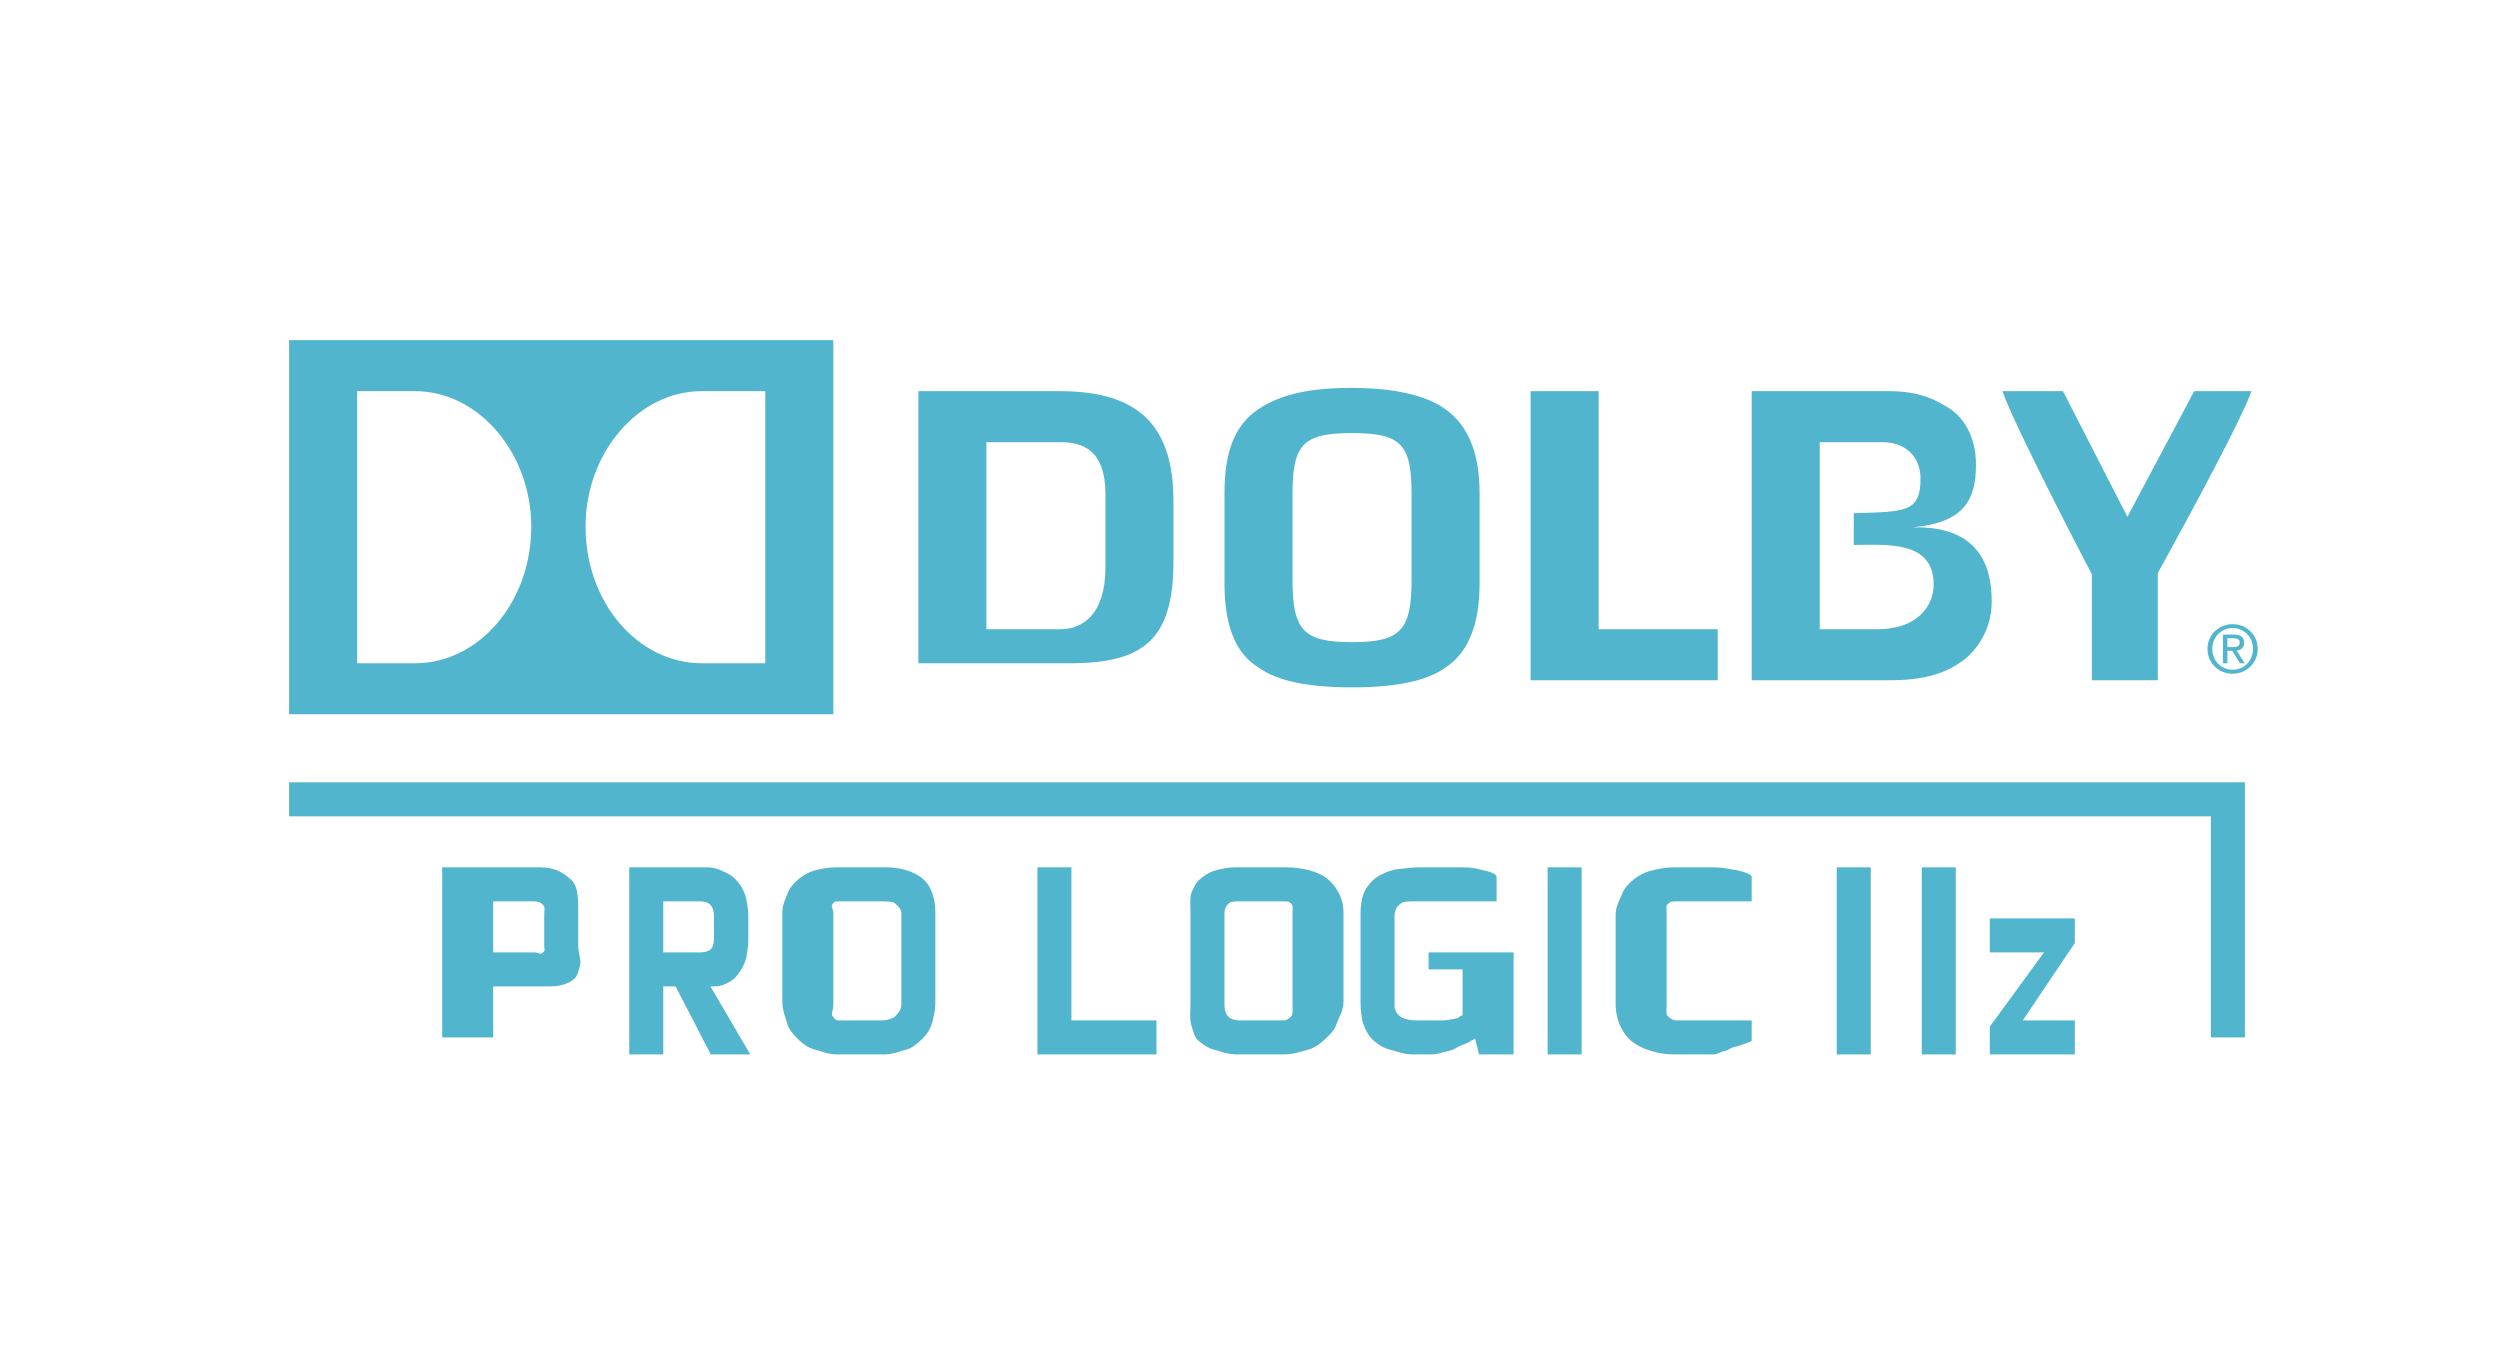
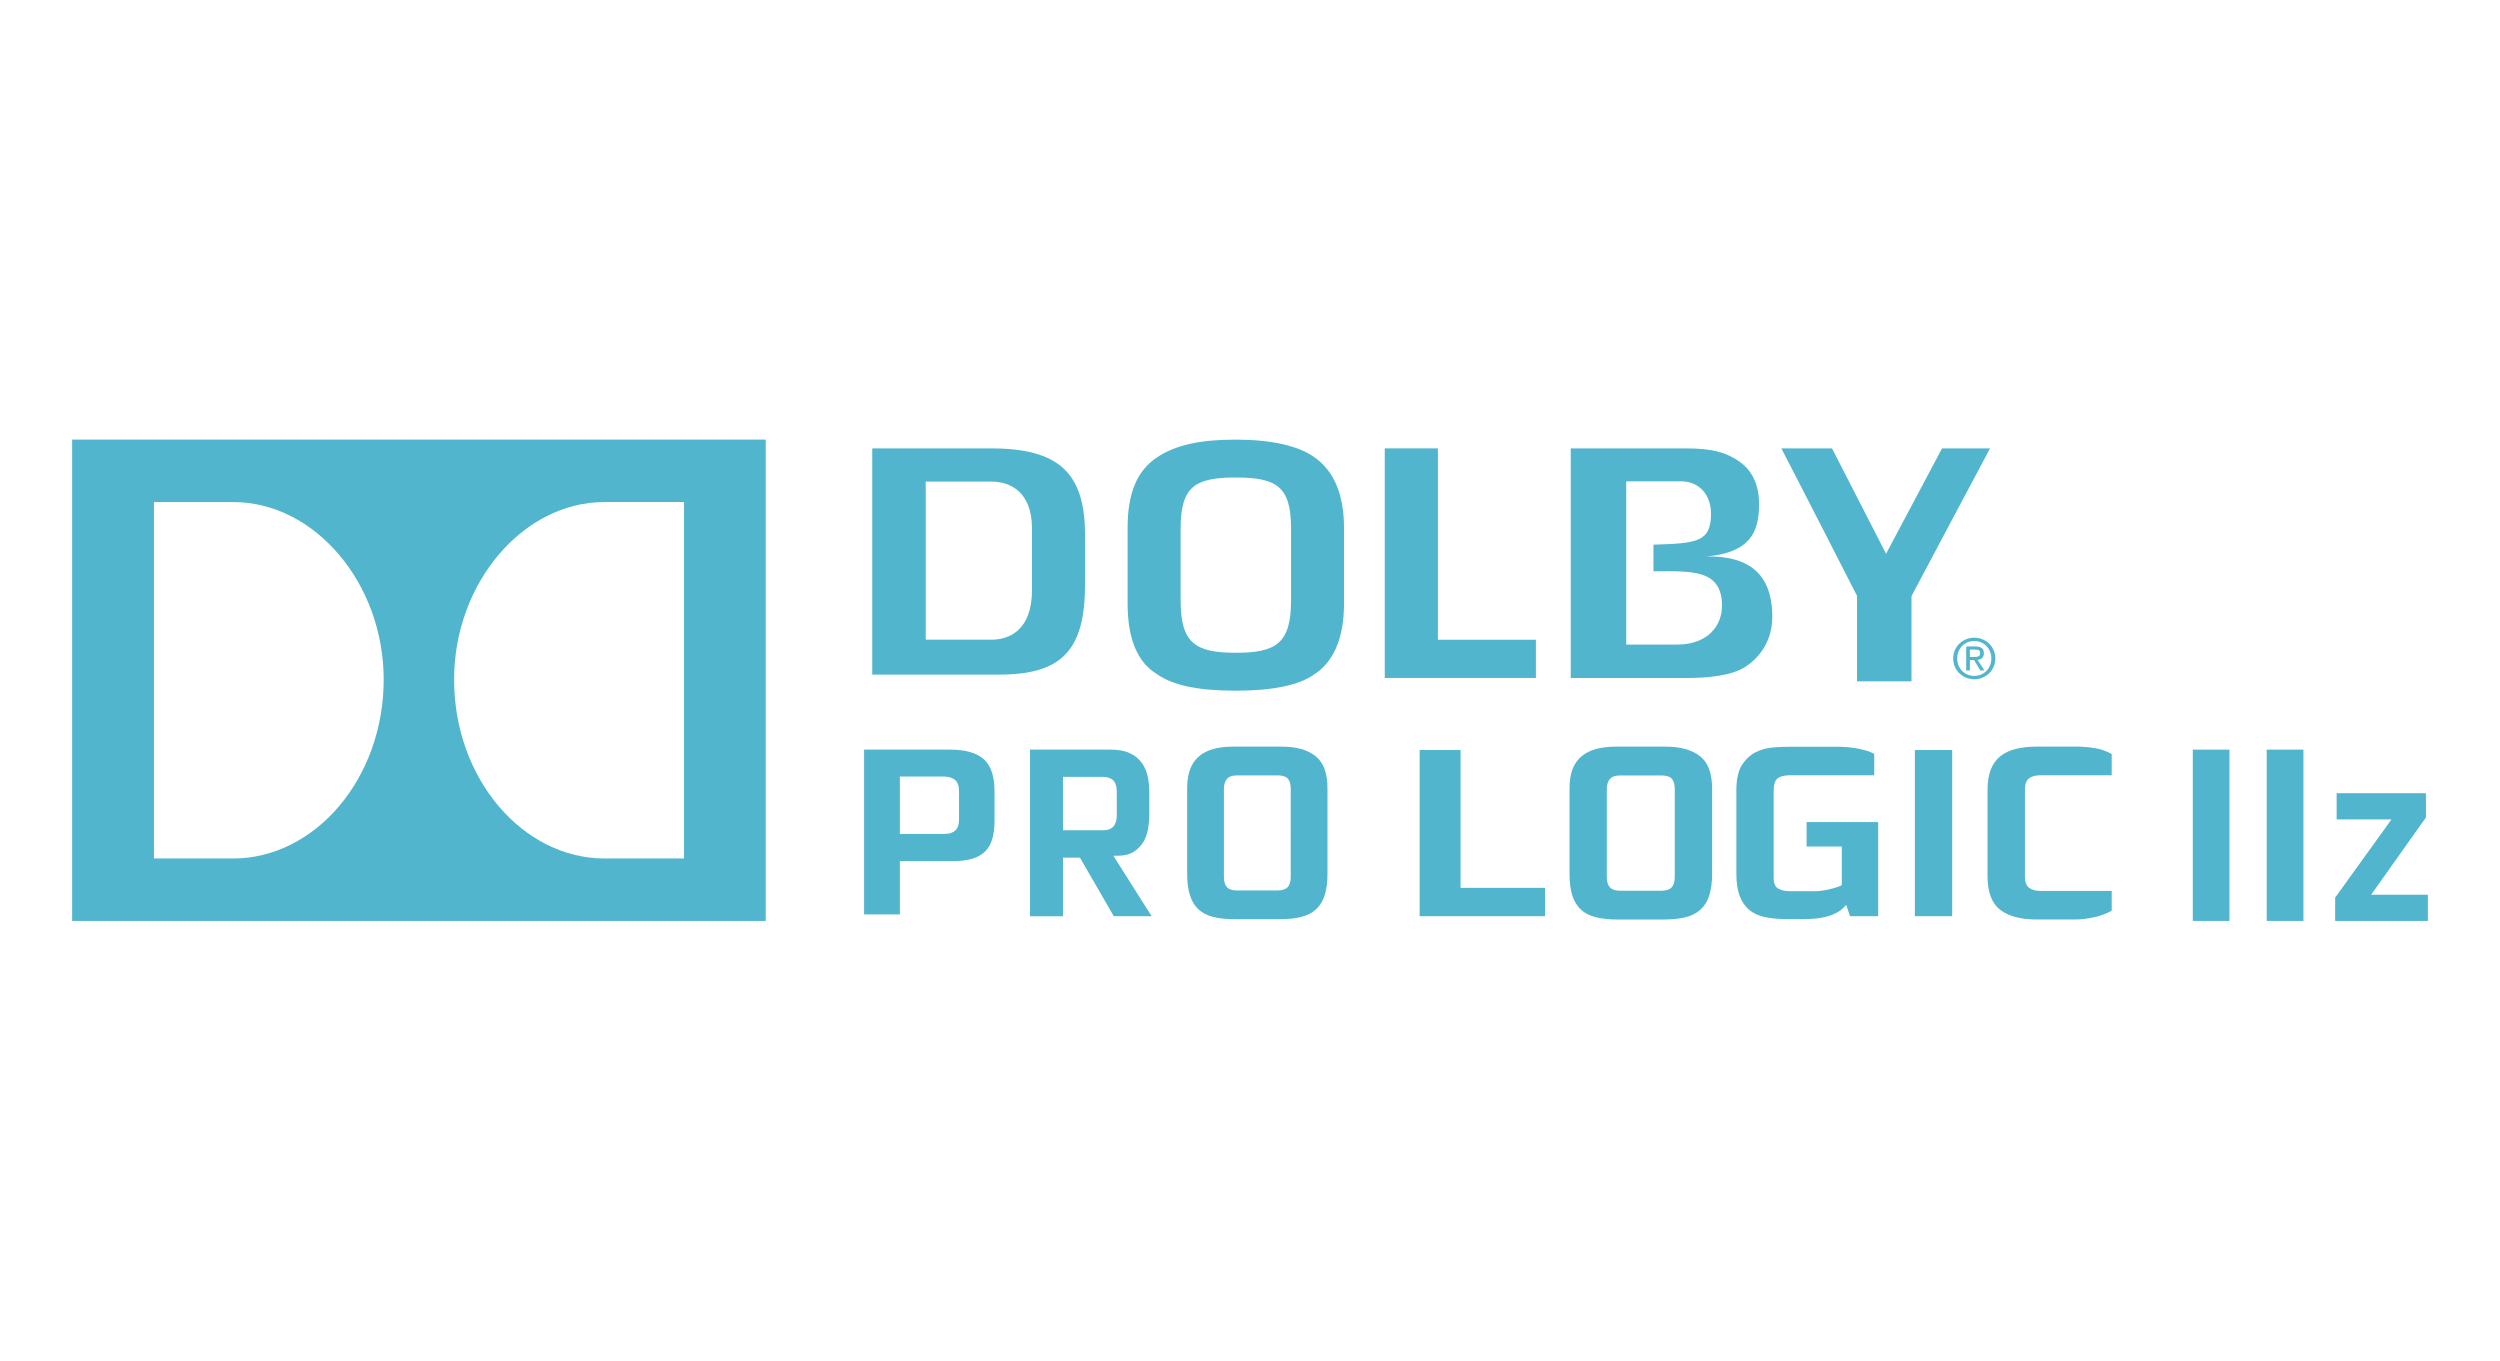
<svg xmlns="http://www.w3.org/2000/svg" version="1.1" x="0px" y="0px" width="147px" height="80px" viewBox="0 0 147 80" overflow="visible" enable-background="new 0 0 147 80" xml:space="preserve" id="svg3268">
  <defs id="defs3270" />
-   <path fill="#31ABFF" d="M17,42h32V20H17V42z M24,39h-3V23h3.41c3.717,0,6.828,3.616,6.828,7.97c0,4.482-3.111,8.03-6.828,8.03   M45,39h-3.744c-3.723,0-6.826-3.546-6.826-8.03c0-4.355,3.104-7.97,6.826-7.97H45V39z" id="path3280" style="fill:#51b5ce;fill-opacity:1" />
-   <path fill="#31ABFF" d="M34.105,56.757c-0.094,0.314-0.118,0.574-0.317,0.773c-0.197,0.199-0.399,0.287-0.722,0.382  C32.742,58.01,32.41,58,31.943,58H29v3h-3V51h5.746c0.947,0,1.402,0.343,1.84,0.734C34.021,52.128,34,52.933,34,53.856v1.768  C34,56.063,34.193,56.442,34.105,56.757 M32,53.829c0-0.311,0.072-0.51-0.09-0.647C31.746,53.038,31.664,53,31.357,53H29v3h2.391  c0.301,0,0.379,0.161,0.533,0.016c0.15-0.139,0.076-0.14,0.076-0.449V53.829L32,53.829z" id="path3282" style="fill:#51b5ce;fill-opacity:1" />
-   <path fill="#31ABFF" d="M41.795,62l-2.072-4H39v4h-2V51h4.611c0.475,0,0.859,0.214,1.16,0.357c0.309,0.143,0.549,0.404,0.727,0.648  c0.18,0.238,0.313,0.554,0.384,0.866C43.954,53.193,44,53.554,44,53.899v1.373c0,0.275-0.036,0.562-0.085,0.857  c-0.047,0.297-0.149,0.568-0.292,0.814c-0.146,0.244-0.345,0.548-0.599,0.71S42.438,58,42.031,58h-0.258l2.344,4h-2.32H41.795  L41.795,62z M41.979,53.856c0-0.312-0.076-0.525-0.221-0.664C41.607,53.048,41.393,53,41.119,53H39v3h2.143  c0.557,0,0.838-0.188,0.838-0.801L41.979,53.856L41.979,53.856z" id="path3284" style="fill:#51b5ce;fill-opacity:1" />
-   <path fill="#31ABFF" d="M54.784,60.214c-0.113,0.357-0.31,0.643-0.55,0.867c-0.238,0.221-0.551,0.533-0.918,0.625  C52.951,61.797,52.5,62,51.994,62h-2.799c-0.506,0-0.943-0.201-1.309-0.294c-0.367-0.092-0.67-0.326-0.902-0.546  c-0.234-0.225-0.555-0.549-0.668-0.906C46.203,59.892,46,59.411,46,58.88v-5.219c0-0.471,0.211-0.863,0.338-1.193  c0.125-0.318,0.383-0.58,0.623-0.781c0.242-0.203,0.57-0.399,0.914-0.495C48.227,51.098,48.66,51,49.105,51h2.99  c0.896,0,1.634,0.249,2.124,0.637c0.488,0.387,0.78,1.094,0.78,2.024v5.219C55,59.411,54.897,59.854,54.784,60.214 M53,53.69  c0-0.279-0.232-0.423-0.35-0.552C52.537,53.003,52.154,53,51.863,53h-2.521c-0.291,0-0.274,0.011-0.388,0.167  C48.833,53.318,49,53.446,49,53.69v5.412c0,0.285-0.161,0.526-0.034,0.661S49.076,60,49.359,60h2.488  c0.283,0,0.658-0.102,0.789-0.237C52.764,59.628,53,59.388,53,59.103V53.69L53,53.69z" id="path3286" style="fill:#51b5ce;fill-opacity:1" />
-   <polygon fill="#31ABFF" points="61,62 61,51 63,51 63,60 68,60 68,62 " id="polygon3288" style="fill:#51b5ce;fill-opacity:1" />
-   <path fill="#31ABFF" d="M78.58,60.231c-0.111,0.359-0.417,0.645-0.659,0.869c-0.244,0.219-0.61,0.522-0.981,0.616  C76.566,61.808,76.057,62,75.545,62h-2.846c-0.514,0-0.955-0.19-1.328-0.284s-0.682-0.325-0.92-0.543  c-0.236-0.225-0.289-0.546-0.404-0.905C69.936,59.906,70,59.427,70,58.896v-5.23c0-0.469-0.059-0.863,0.068-1.195  c0.127-0.318,0.254-0.582,0.5-0.781c0.242-0.203,0.511-0.399,0.86-0.495C71.784,51.098,72.154,51,72.615,51h3.031  c0.914,0,1.863,0.249,2.363,0.637c0.494,0.389,0.99,1.098,0.99,2.028v5.23C79,59.427,78.695,59.872,78.58,60.231 M76,53.694  c0-0.277,0.044-0.428-0.073-0.557C75.808,53.006,75.705,53,75.408,53h-2.557c-0.299,0-0.529,0.012-0.65,0.168  C72.08,53.319,72,53.452,72,53.694v5.424c0,0.285,0.09,0.52,0.217,0.653C72.344,59.906,72.576,60,72.865,60h2.529  c0.287,0,0.388-0.094,0.517-0.229C76.04,59.638,76,59.403,76,59.118V53.694L76,53.694z" id="path3290" style="fill:#51b5ce;fill-opacity:1" />
-   <path fill="#31ABFF" d="M86.967,62l-0.236-0.942c-0.086,0.109-0.195,0.091-0.326,0.195c-0.131,0.102-0.295,0.132-0.498,0.218  c-0.205,0.086-0.451,0.279-0.732,0.326C84.893,61.85,84.555,62,84.158,62h-1.131c-0.486,0-0.92-0.199-1.305-0.283  c-0.381-0.086-0.697-0.312-0.951-0.529c-0.252-0.215-0.446-0.544-0.579-0.901S80,59.437,80,58.897v-5.111  c0-0.664,0.106-1.18,0.325-1.539c0.229-0.355,0.507-0.621,0.839-0.797c0.342-0.17,0.71-0.322,1.11-0.355  C82.677,51.066,83.051,51,83.398,51h2.695c0.512,0,0.751,0.089,1.167,0.177C87.677,51.261,88,51.419,88,51.548V53h-4.736  c-0.309,0-0.692-0.011-0.862,0.104C82.229,53.223,82,53.417,82,53.827v5.318c0,0.334,0.229,0.573,0.411,0.676  C82.603,59.933,82.971,60,83.248,60h1.594c0.107,0,0.234-0.024,0.387-0.043c0.15-0.02,0.299-0.056,0.441-0.087  c0.15-0.035,0.07-0.078,0.213-0.123C86.025,59.704,86,59.649,86,59.604V57h-2v-1h5v6H86.967L86.967,62L86.967,62z" id="path3292" style="fill:#51b5ce;fill-opacity:1" />
-   <rect x="91" y="51" fill="#31ABFF" width="2" height="11" id="rect3294" style="fill:#51b5ce;fill-opacity:1" />
-   <path fill="#31ABFF" d="M102.512,61.401c-0.182,0.07-0.369,0.127-0.562,0.17c-0.201,0.039-0.396,0.226-0.597,0.246  c-0.199,0.025-0.384,0.183-0.565,0.183h-2.361c-0.98,0-1.933-0.341-2.448-0.742C95.456,60.86,95,60.026,95,59.044v-5.27  c0-0.494,0.267-0.908,0.396-1.248s0.425-0.615,0.683-0.828c0.258-0.207,0.623-0.409,1-0.502C97.457,51.102,97.938,51,98.426,51  h2.438c0.35,0,0.707,0.083,1.088,0.139C102.344,51.2,103,51.378,103,51.56V53h-4.34c-0.316,0-0.405-0.006-0.563,0.126  C97.929,53.259,98,53.413,98,53.726v5.361c0,0.314-0.071,0.561,0.097,0.694C98.259,59.908,98.344,60,98.66,60H103v1.165  C103,61.251,102.695,61.333,102.512,61.401" id="path3296" style="fill:#51b5ce;fill-opacity:1" />
-   <rect x="108" y="51" fill="#31ABFF" width="2" height="11" id="rect3298" style="fill:#51b5ce;fill-opacity:1" />
-   <rect x="113" y="51" fill="#31ABFF" width="2" height="11" id="rect3300" style="fill:#51b5ce;fill-opacity:1" />
-   <polygon fill="#31ABFF" points="117,62 117,60.366 120.191,56 117,56 117,54 122,54 122,55.45 118.939,60 122,60 122,62 " id="polygon3302" style="fill:#51b5ce;fill-opacity:1" />
-   <path fill="#31ABFF" d="M129.018,23l-3.926,7.389L121.301,23h-3.555C118.41,25,123,33.767,123,33.767V40h3.875  c0.004-1,0-6.301,0-6.301S131.703,25,132.385,23H129.018z" id="path3304" style="fill:#51b5ce;fill-opacity:1" />
-   <path fill="#31ABFF" d="M83,34.079c0,2.994-0.645,3.68-3.5,3.68s-3.5-0.684-3.5-3.68v-5.059c0-2.92,0.645-3.555,3.5-3.555  c2.854,0,3.5,0.633,3.5,3.555V34.079z M84.962,24.044c-1.131-0.811-3.015-1.234-5.491-1.234c-2.414,0-4.118,0.348-5.462,1.24  C72.604,24.985,72,26.552,72,28.999v5.314c0,2.453,0.638,4.111,2.005,4.938c1.105,0.791,2.878,1.166,5.509,1.166  c2.594,0,4.392-0.387,5.454-1.146C86.337,38.396,87,36.69,87,34.313v-5.314C87,26.669,86.337,25.001,84.962,24.044" id="path3306" style="fill:#51b5ce;fill-opacity:1" />
-   <path fill="#31ABFF" d="M65,33.362C65,36.138,63.646,37,62.346,37H58V26h4.346C63.648,26,65,26.45,65,29.036V33.362z M62,23h-8v16  h8.898C67.287,39,69,37.579,69,32.978v-3.488C69,25.126,67.064,23,62.316,23" id="path3308" style="fill:#51b5ce;fill-opacity:1" />
-   <polygon fill="#31ABFF" points="94,23 90,23 90,40 101,40 101,37 94,37 " id="polygon3310" style="fill:#51b5ce;fill-opacity:1" />
-   <path fill="#31ABFF" d="M132.475,38.151c0,0.713-0.523,1.227-1.193,1.227c-0.678,0-1.199-0.514-1.199-1.227  c0-0.693,0.521-1.221,1.199-1.221C131.951,36.933,132.475,37.458,132.475,38.151 M129.799,38.151c0,0.848,0.68,1.465,1.482,1.465  c0.793,0,1.473-0.617,1.473-1.465c0-0.838-0.682-1.451-1.473-1.451C130.477,36.7,129.799,37.315,129.799,38.151 M130.971,37.53  h0.346c0.301,0,0.375,0.088,0.375,0.246c0,0.189-0.1,0.275-0.418,0.275h-0.305V37.53H130.971z M130.971,38.267h0.289l0.447,0.732  h0.283l-0.475-0.742c0.248-0.031,0.436-0.162,0.436-0.463c0-0.332-0.193-0.48-0.596-0.48h-0.645v1.686h0.26V38.267L130.971,38.267z" id="path3312" style="fill:#51b5ce;fill-opacity:1" />
-   <path fill="#31ABFF" d="M112.459,31.007c3.062-0.264,3.727-1.662,3.727-3.676c0-1.771-0.807-2.885-1.688-3.395  c-0.736-0.434-1.611-0.936-3.447-0.936H103v17h8.158c2.516,0,3.561-0.701,4.051-1.009c0.826-0.52,1.904-1.787,1.904-3.619  C117.113,33.206,116.311,30.921,112.459,31.007 M110,37h-3v0.169V25.741V26h3.707c1.293,0,2.22,0.824,2.22,2.142  c0,2.02-0.927,1.935-3.927,2.035v1.865c2-0.01,4.698-0.252,4.698,2.328c0,1.295-0.995,2.63-3.302,2.63" id="path3314" style="fill:#51b5ce;fill-opacity:1" />
-   <polygon fill="#31ABFF" points="132,61 130,61 130,48 17,48 17,46 132,46 " id="polygon3316" style="fill:#51b5ce;fill-opacity:1" />
+   <g id="g9392" transform="matrix(0.5143315,0,0,0.5143315,4.223916,25.85048)" style="fill:#51b5ce;fill-opacity:1">
+     <path id="path9350" d="M 213.808,1 207.409,13.046 201.227,1 h -5.793 c 1.081,2.04 8.656,16.86 8.656,16.86 v 9.769 h 6.226 c 0.004,-1.328 0,-9.732 0,-9.732 0,0 7.868,-14.848 8.982,-16.897 h -5.49 z" style="fill:#51b5ce;fill-opacity:1" />
+     <path id="path9352" d="m 139.384,18.37 c 0,4.884 -1.658,5.998 -6.313,5.998 -4.655,0 -6.309,-1.113 -6.309,-5.998 v -8.244 c 0,-4.764 1.654,-5.797 6.309,-5.797 4.653,0 6.313,1.031 6.313,5.797 V 18.37 z M 142.051,2.012 C 140.21,0.689 137.104,0 133.068,0 129.13,0 126.262,0.564 124.07,2.021 121.779,3.547 120.7,6.1 120.7,10.089 v 8.667 c 0,3.998 1.119,6.701 3.349,8.046 1.798,1.289 4.731,1.901 9.021,1.901 4.225,0 7.24,-0.63 8.971,-1.87 2.234,-1.427 3.398,-4.206 3.398,-8.077 v -8.667 c 0,-3.798 -1.143,-6.517 -3.388,-8.077" style="fill:#51b5ce;fill-opacity:1" />
+     <path id="path9354" d="m 109.767,17.2 c 0,4.527 -2.529,5.672 -4.65,5.672 H 97.619 V 4.797 h 7.498 c 2.122,0 4.65,1.138 4.65,5.354 V 17.2 z M 105.066,1 h -13.56 v 25.864 h 14.512 c 7.152,0 9.814,-2.788 9.814,-10.288 V 10.89 C 115.833,3.774 112.81,1 105.066,1" style="fill:#51b5ce;fill-opacity:1" />
+     <polygon id="polygon9356" points="167.375,27.247 167.375,22.877 156.173,22.877 156.173,1 150.098,1 150.098,27.247 " style="fill:#51b5ce;fill-opacity:1" />
+     <path id="path9358" d="m 219.445,25.01 c 0,1.162 -0.857,2 -1.947,2 -1.104,0 -1.957,-0.838 -1.957,-2 0,-1.132 0.854,-1.99 1.957,-1.99 1.09,0.001 1.947,0.859 1.947,1.99 m -4.361,0 c 0,1.381 1.105,2.387 2.414,2.387 1.293,0 2.402,-1.006 2.402,-2.387 0,-1.365 -1.111,-2.367 -2.402,-2.367 -1.31,10e-4 -2.414,1.003 -2.414,2.367 m 1.907,-1.012 h 0.563 c 0.489,0 0.617,0.143 0.617,0.399 0,0.31 -0.168,0.452 -0.684,0.452 h -0.497 v -0.851 l 0.001,0 z m 0,1.199 h 0.473 l 0.729,1.194 h 0.459 l -0.777,-1.208 c 0.408,-0.05 0.716,-0.265 0.716,-0.756 0,-0.54 -0.315,-0.782 -0.97,-0.782 h -1.051 v 2.746 h 0.421 v -1.194 l 0,0 z" style="fill:#51b5ce;fill-opacity:1" />
+     <path id="path9360" d="m 186.814,13.361 c 4.992,-0.427 6.078,-2.709 6.078,-5.989 0,-2.888 -1.316,-4.36 -2.753,-5.19 C 188.938,1.474 187.511,1 184.52,1 h -13.16 v 26.247 h 13.333 c 4.101,0 5.804,-0.752 6.602,-1.257 1.349,-0.847 3.107,-2.719 3.107,-5.706 0.001,-3.529 -1.309,-7.063 -7.588,-6.923 m -3.364,10.072 h -5.749 V 23.41 4.778 4.764 h 6.257 c 2.11,0 3.437,1.564 3.437,3.711 0,3.292 -1.711,3.371 -6.58,3.536 v 3.042 c 4.349,-0.019 7.839,-0.262 7.839,3.941 0,2.113 -1.441,4.439 -5.204,4.439" style="fill:#51b5ce;fill-opacity:1" />
+     <path id="path9362" d="M 0.035,55.021 H 79.327 V 0 H 0.035 V 55.021 z M 18.427,47.885 H 9.387 V 7.134 h 9.038 c 9.383,0 17.227,9.313 17.227,20.296 0,11.308 -7.843,20.455 -17.225,20.455 m 51.562,0 h -9.068 c -9.39,0 -17.219,-9.146 -17.219,-20.456 0,-10.983 7.831,-20.296 17.219,-20.296 h 9.068 v 40.752 z" style="fill:#51b5ce;fill-opacity:1" />
+     <path id="path9364" d="m 105.234,45.634 c -0.171,0.584 -0.439,1.067 -0.81,1.438 -0.372,0.37 -0.857,0.653 -1.457,0.83 -0.605,0.183 -1.337,0.279 -2.205,0.279 h -6.1 v 6.096 H 90.574 V 35.44 h 9.819 c 1.765,0 3.061,0.371 3.876,1.104 0.814,0.733 1.217,1.961 1.217,3.685 v 3.29 c -0.001,0.821 -0.085,1.527 -0.252,2.115 m -3.807,-5.458 c 0,-0.578 -0.147,-1.007 -0.45,-1.263 -0.303,-0.269 -0.737,-0.396 -1.306,-0.396 h -5.009 v 6.557 h 5.067 c 0.563,0 0.987,-0.128 1.273,-0.396 0.282,-0.257 0.425,-0.686 0.425,-1.263 v -3.239 l 0,0 z" style="fill:#51b5ce;fill-opacity:1" />
+     <path id="path9366" d="m 119.12,54.487 -3.865,-6.694 h -1.941 v 6.694 h -3.772 V 35.44 h 9.235 c 0.88,0 1.599,0.131 2.163,0.4 0.569,0.265 1.02,0.618 1.35,1.073 0.336,0.443 0.564,0.963 0.694,1.549 0.134,0.595 0.195,1.201 0.195,1.847 v 2.557 c 0,0.515 -0.043,1.05 -0.135,1.597 -0.09,0.553 -0.267,1.06 -0.53,1.517 -0.272,0.456 -0.641,0.835 -1.109,1.138 -0.471,0.304 -1.087,0.455 -1.849,0.455 h -0.483 l 4.374,6.912 h -4.326 l -10e-4,0.002 0,0 z m 0.341,-14.259 c 0,-0.584 -0.14,-1.019 -0.411,-1.277 -0.282,-0.271 -0.68,-0.4 -1.196,-0.4 h -4.542 v 6.109 h 4.59 c 1.038,0 1.56,-0.574 1.56,-1.712 l -0.001,-2.72 0,0 z" style="fill:#51b5ce;fill-opacity:1" />
+     <path id="path9368" d="m 143.235,52.072 c -0.209,0.668 -0.536,1.198 -0.982,1.617 -0.445,0.41 -1.005,0.702 -1.686,0.874 -0.684,0.173 -1.5,0.259 -2.446,0.259 h -5.214 c -0.945,0 -1.756,-0.085 -2.438,-0.259 -0.684,-0.172 -1.247,-0.464 -1.682,-0.874 -0.437,-0.419 -0.757,-0.947 -0.967,-1.617 -0.211,-0.671 -0.312,-1.494 -0.312,-2.481 v -9.729 c 0,-0.874 0.114,-1.607 0.354,-2.223 0.23,-0.593 0.574,-1.081 1.021,-1.456 0.451,-0.377 0.994,-0.646 1.637,-0.824 0.651,-0.173 1.389,-0.263 2.219,-0.263 h 5.571 c 1.675,0 2.966,0.365 3.877,1.089 0.908,0.722 1.363,1.946 1.363,3.677 v 9.729 c 0.003,0.987 -0.105,1.813 -0.315,2.481 m -3.887,-12.155 c 0,-0.519 -0.109,-0.915 -0.326,-1.154 -0.215,-0.249 -0.603,-0.378 -1.146,-0.378 h -4.696 c -0.54,0 -0.927,0.142 -1.143,0.433 -0.221,0.281 -0.328,0.647 -0.328,1.1 v 10.085 c 0,0.53 0.116,0.915 0.353,1.165 0.237,0.249 0.621,0.372 1.15,0.372 h 4.635 c 0.529,0 0.908,-0.123 1.145,-0.372 0.237,-0.25 0.354,-0.635 0.354,-1.165 l 0.002,-10.086 0,0 z" style="fill:#51b5ce;fill-opacity:1" />
+     <polygon id="polygon9370" points="158.763,51.241 168.419,51.241 168.419,54.484 154.086,54.484 154.086,35.485 158.763,35.485 " style="fill:#51b5ce;fill-opacity:1" />
+     <path id="path9372" d="m 187.199,52.104 c -0.207,0.67 -0.546,1.201 -0.999,1.621 -0.453,0.41 -1.021,0.703 -1.714,0.876 -0.693,0.173 -1.528,0.259 -2.483,0.259 h -5.299 c -0.959,0 -1.783,-0.085 -2.479,-0.259 -0.692,-0.173 -1.267,-0.466 -1.707,-0.876 -0.444,-0.42 -0.77,-0.949 -0.982,-1.621 -0.213,-0.671 -0.315,-1.496 -0.315,-2.485 v -9.748 c 0,-0.875 0.114,-1.609 0.354,-2.226 0.24,-0.595 0.588,-1.084 1.042,-1.459 0.452,-0.378 1.01,-0.648 1.664,-0.826 0.661,-0.173 1.408,-0.264 2.266,-0.264 h 5.647 c 1.701,0 3.013,0.366 3.94,1.091 0.923,0.724 1.386,1.95 1.386,3.684 v 9.748 c 0.002,0.989 -0.107,1.816 -0.321,2.485 m -3.947,-12.177 c 0,-0.52 -0.115,-0.918 -0.338,-1.157 -0.219,-0.249 -0.612,-0.378 -1.162,-0.378 h -4.766 c -0.558,0 -0.945,0.142 -1.168,0.434 -0.225,0.281 -0.334,0.648 -0.334,1.102 V 50.03 c 0,0.532 0.126,0.918 0.366,1.168 0.234,0.249 0.622,0.373 1.162,0.373 h 4.711 c 0.535,0 0.922,-0.124 1.163,-0.373 0.239,-0.25 0.365,-0.636 0.365,-1.168 V 39.927 l 0.001,0 z" style="fill:#51b5ce;fill-opacity:1" />
+     <path id="path9374" d="m 203.292,54.484 -0.442,-1.297 c -0.162,0.205 -0.37,0.4 -0.611,0.594 -0.241,0.189 -0.55,0.36 -0.927,0.519 -0.383,0.161 -0.841,0.281 -1.365,0.369 -0.524,0.097 -1.156,0.139 -1.892,0.139 h -2.108 c -0.906,0 -1.713,-0.075 -2.429,-0.232 -0.71,-0.158 -1.301,-0.434 -1.773,-0.836 -0.47,-0.4 -0.837,-0.937 -1.083,-1.605 -0.249,-0.666 -0.368,-1.508 -0.368,-2.515 v -9.524 c 0,-1.237 0.208,-2.199 0.614,-2.869 0.423,-0.66 0.946,-1.157 1.567,-1.481 0.632,-0.317 1.321,-0.502 2.067,-0.563 0.749,-0.054 1.448,-0.075 2.097,-0.075 h 5.02 c 0.956,0 1.823,0.065 2.605,0.228 0.773,0.156 1.379,0.351 1.793,0.588 v 2.448 h -9.67 c -0.572,0 -1.025,0.108 -1.343,0.324 -0.32,0.221 -0.486,0.713 -0.486,1.479 v 9.908 c 0,0.622 0.168,1.039 0.508,1.233 0.35,0.206 0.775,0.308 1.292,0.308 h 2.97 c 0.197,0 0.437,-0.019 0.722,-0.055 0.278,-0.038 0.551,-0.092 0.824,-0.152 0.278,-0.066 0.557,-0.135 0.824,-0.221 0.268,-0.081 0.486,-0.174 0.648,-0.26 v -4.419 h -4.021 v -2.799 h 8.181 v 10.765 h -3.213 v 0.001 z" style="fill:#51b5ce;fill-opacity:1" />
+     <rect id="rect9376" height="18.998" width="4.266" y="35.485" x="210.701" style="fill:#51b5ce;fill-opacity:1" />
+     <path id="path9378" d="m 232.273,54.288 c -0.338,0.129 -0.699,0.231 -1.059,0.313 -0.377,0.073 -0.741,0.151 -1.115,0.188 -0.37,0.048 -0.72,0.07 -1.059,0.07 h -4.398 c -1.83,0 -3.227,-0.367 -4.187,-1.112 -0.971,-0.74 -1.445,-2.021 -1.445,-3.852 v -9.823 c 0,-0.917 0.119,-1.691 0.359,-2.323 0.24,-0.634 0.604,-1.146 1.086,-1.542 0.481,-0.389 1.064,-0.669 1.769,-0.843 0.705,-0.174 1.511,-0.271 2.417,-0.271 h 4.54 c 0.65,0 1.339,0.061 2.054,0.168 0.726,0.113 1.379,0.346 1.971,0.686 v 2.422 h -8.128 c -0.59,0 -1.036,0.119 -1.335,0.367 -0.311,0.248 -0.459,0.664 -0.459,1.247 v 9.99 c 0,0.584 0.148,1.005 0.459,1.252 0.3,0.238 0.745,0.367 1.335,0.367 h 8.128 v 2.254 c -0.277,0.161 -0.589,0.314 -0.933,0.442" style="fill:#51b5ce;fill-opacity:1" />
+     <rect id="rect9380" height="19.581" width="4.196" y="35.44" x="242.473" style="fill:#51b5ce;fill-opacity:1" />
+     <rect id="rect9382" height="19.581" width="4.198" y="35.44" x="250.927" style="fill:#51b5ce;fill-opacity:1" />
+     <polygon id="polygon9384" points="269.129,40.421 269.129,43.194 262.863,52.028 269.348,52.028 269.348,55.021 258.75,55.021 258.75,52.359 265.194,43.414 258.92,43.414 258.92,40.421 " style="fill:#51b5ce;fill-opacity:1" />
+   </g>
</svg>
